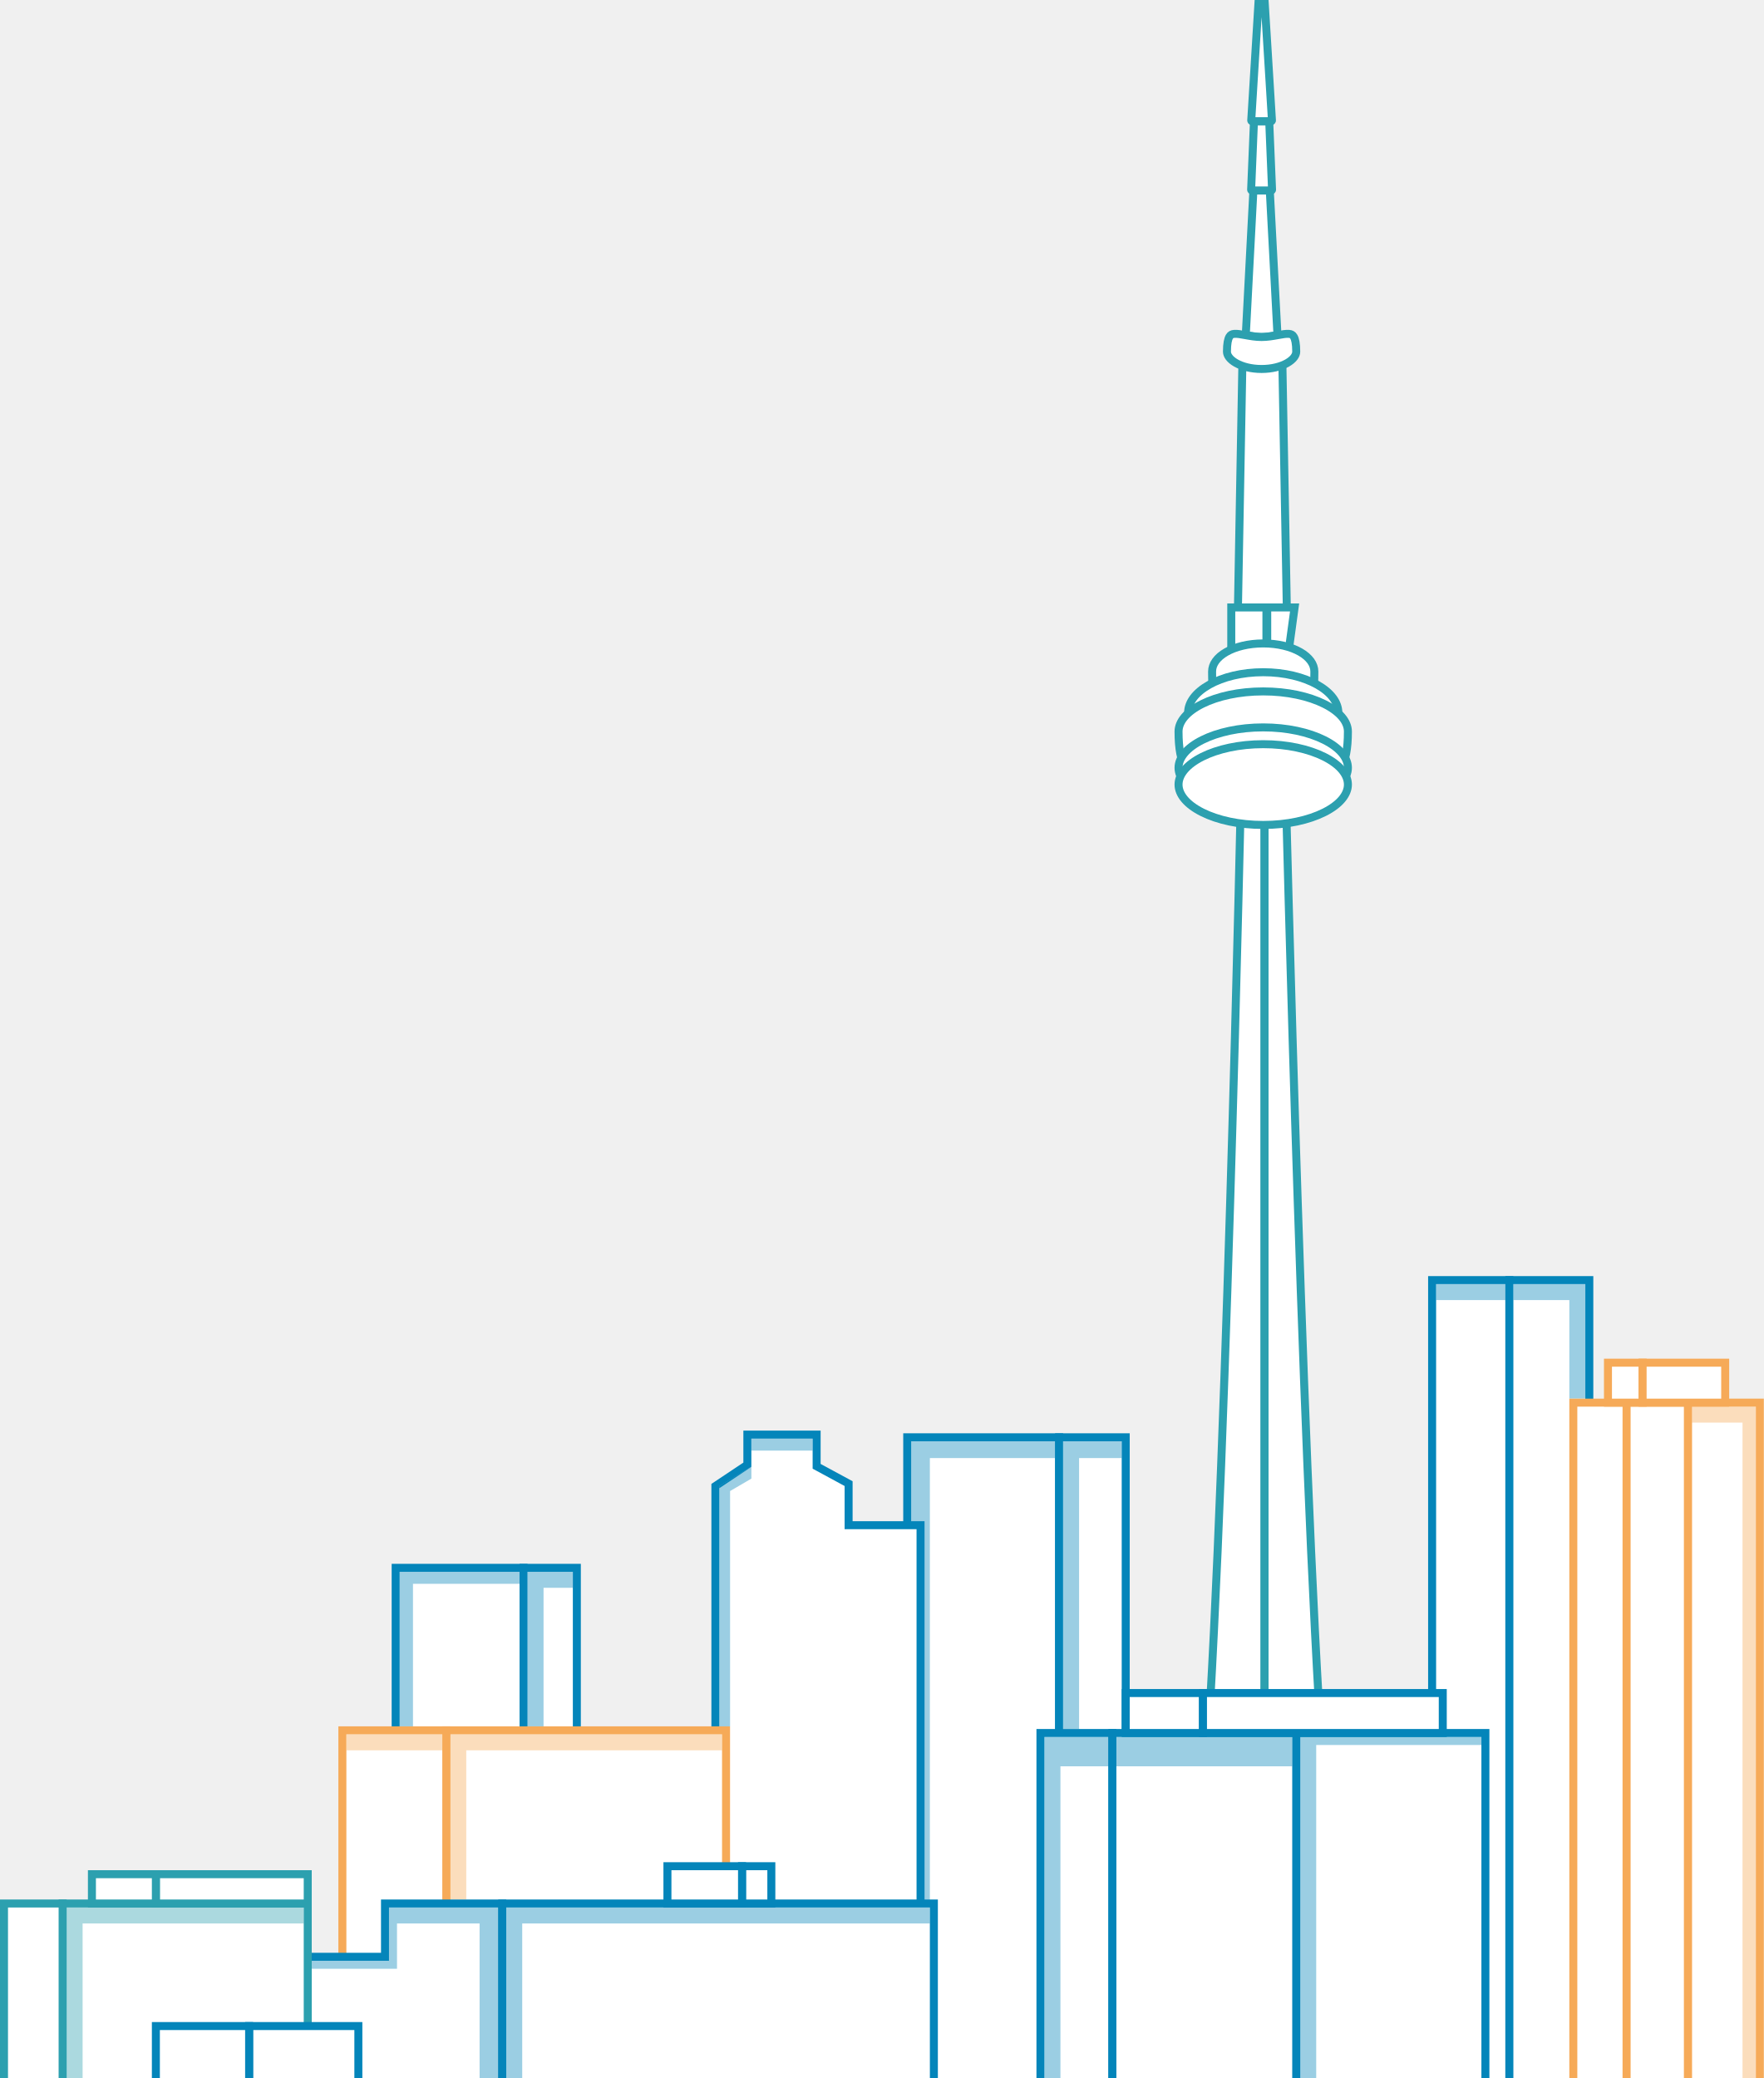
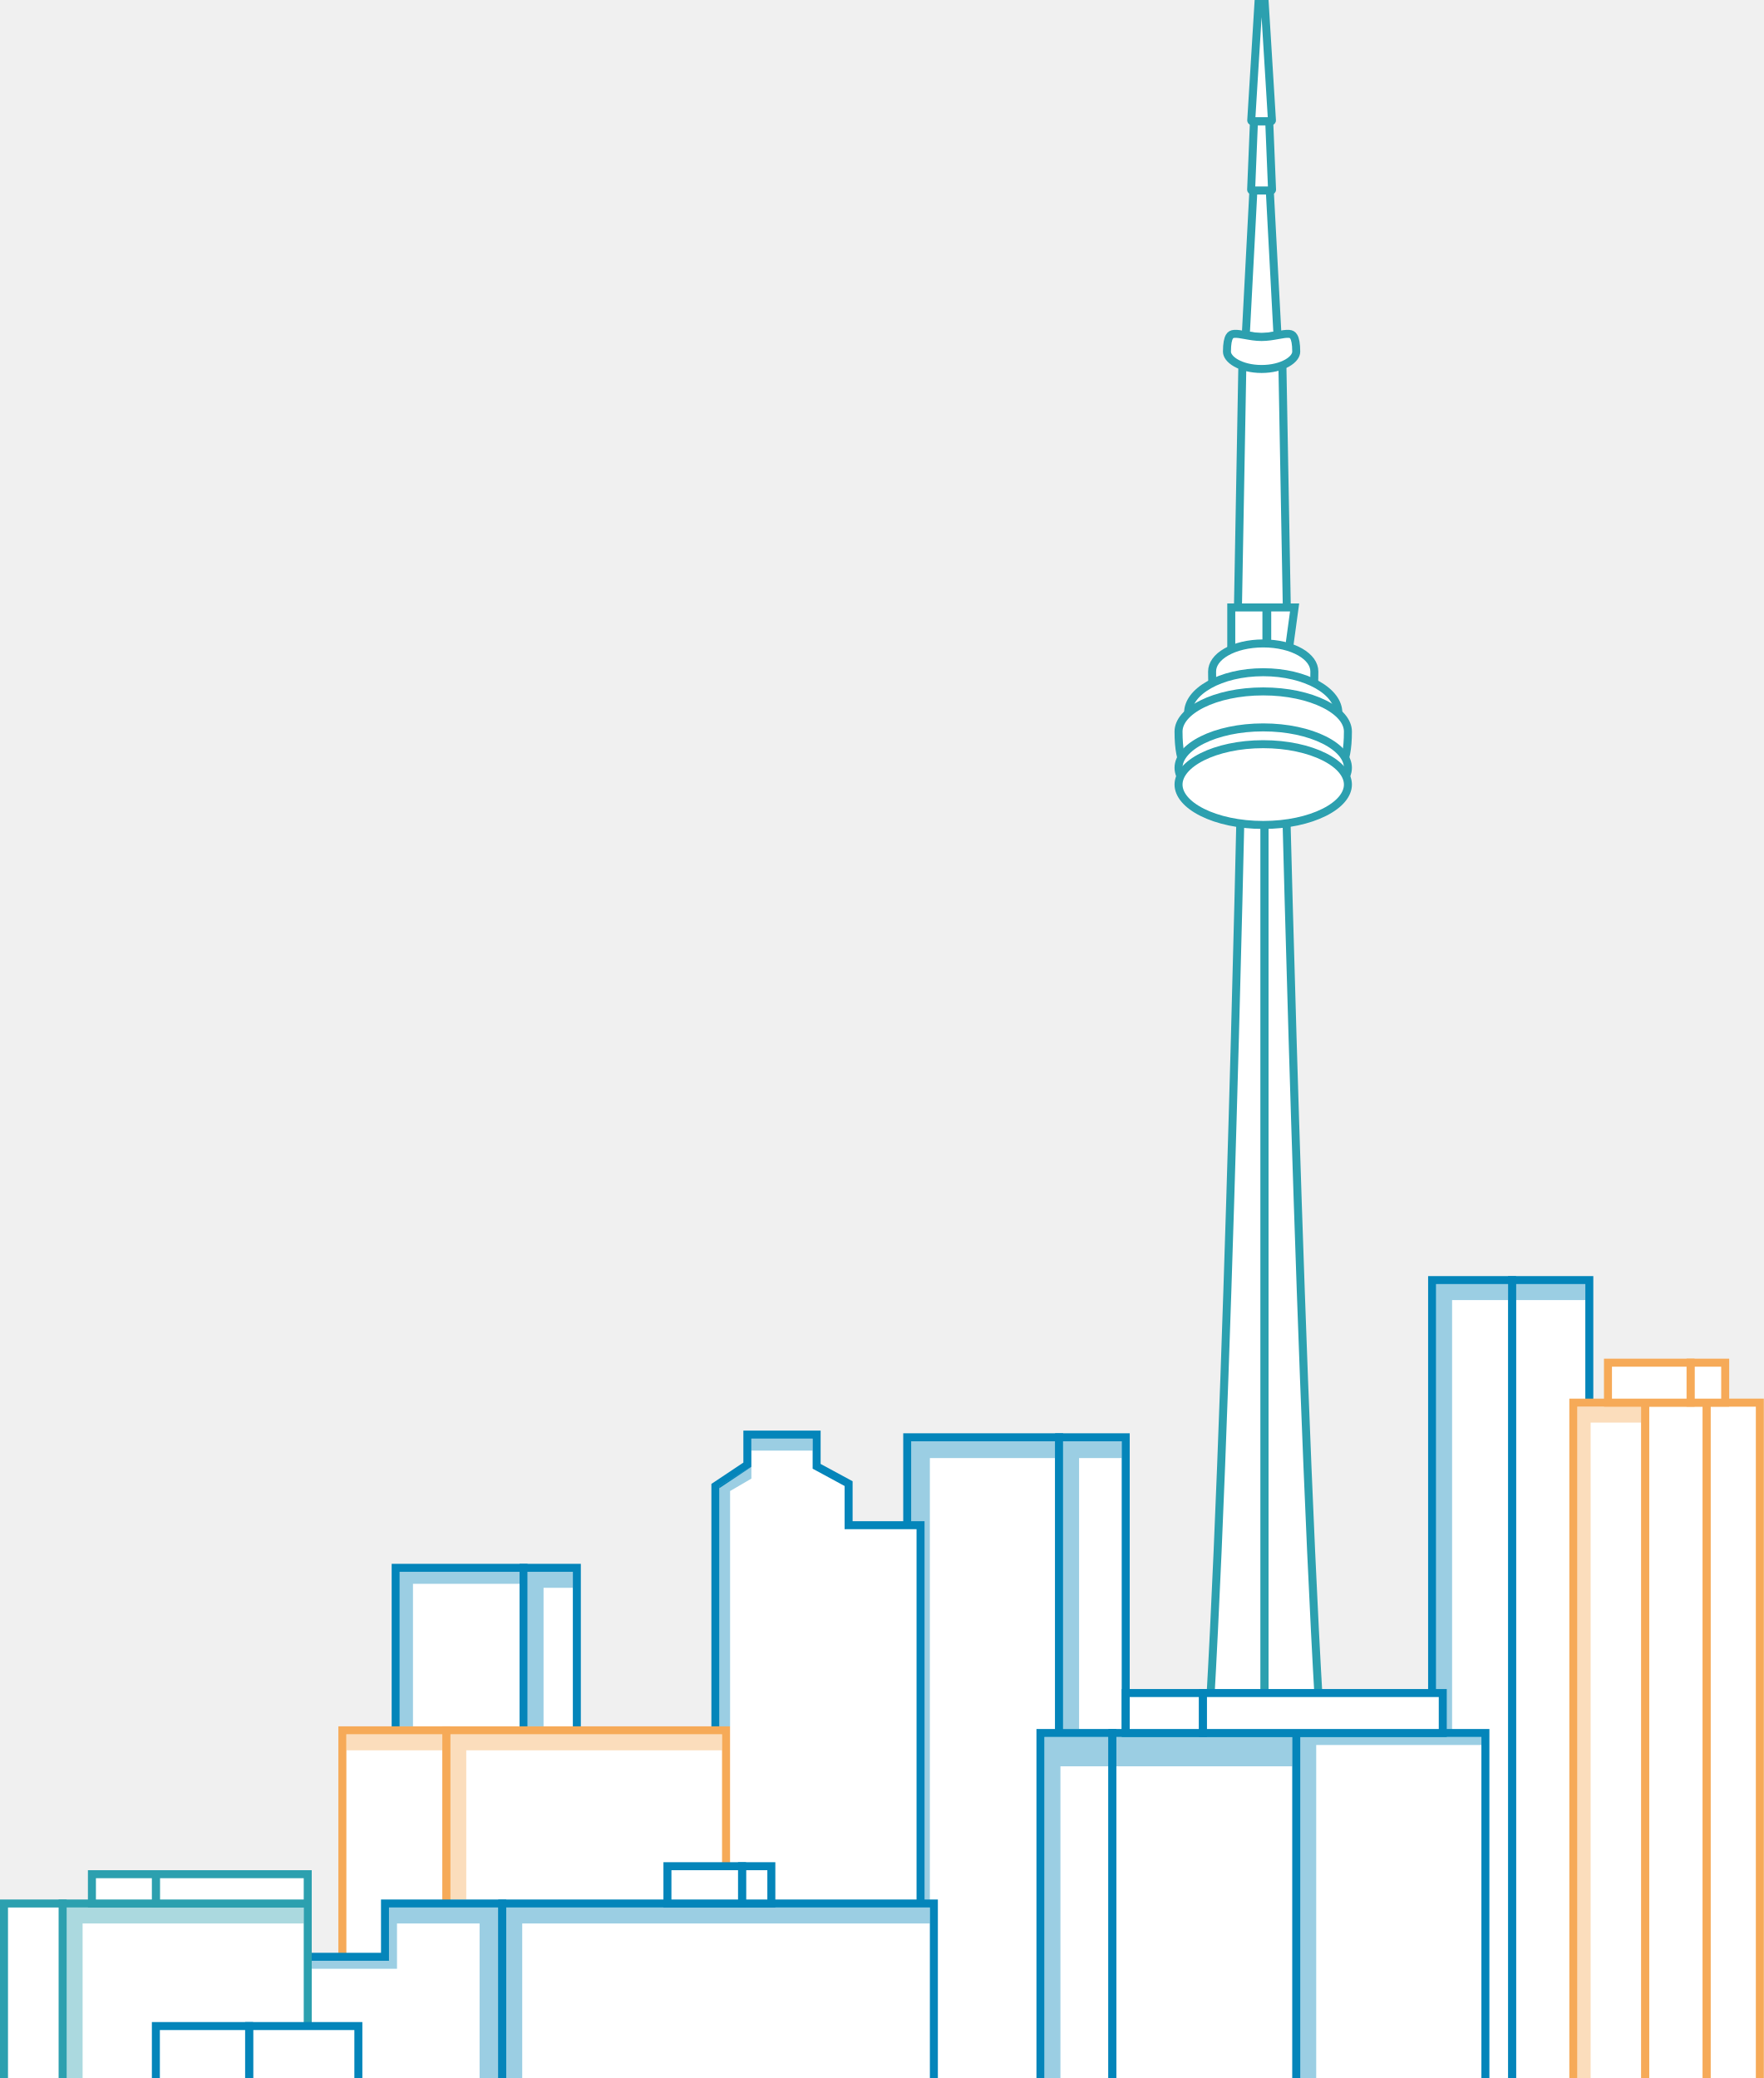
<svg xmlns="http://www.w3.org/2000/svg" width="662" height="780" viewBox="0 0 662 780" fill="none">
  <g clip-path="url(#clip0)">
    <path d="M397.5 539.5H340.5V781.5H397.5V539.5Z" fill="white" stroke="#0485BA" stroke-width="3" />
    <path opacity="0.4" fill-rule="evenodd" clip-rule="evenodd" d="M396 541H349H342V547.303V780H349V547.303H396V541Z" fill="#0485BA" />
    <rect x="-1.5" y="1.5" width="48" height="193" transform="matrix(-1 0 0 1 195 587)" fill="white" stroke="#0485BA" stroke-width="3" />
-     <path d="M566.5 480.5H537.5V781.5H566.5V480.5Z" fill="white" stroke="#0485BA" stroke-width="3" />
-     <rect x="-1.5" y="1.5" width="30" height="301" transform="matrix(-1 0 0 1 595 479)" fill="white" stroke="#0485BA" stroke-width="3" />
-     <path opacity="0.4" fill-rule="evenodd" clip-rule="evenodd" d="M589 482H595V488V525H589V488H568V482H589Z" fill="#0485BA" />
-     <rect opacity="0.4" width="26" height="6" transform="matrix(-1 0 0 1 565 482)" fill="#0485BA" />
+     <path d="M567.5 480.5H596.5V781.5H567.5V480.5Z" fill="white" stroke="#0485BA" stroke-width="3" />
+     <rect x="537.5" y="480.5" width="30" height="301" fill="white" stroke="#0485BA" stroke-width="3" />
+     <path opacity="0.4" fill-rule="evenodd" clip-rule="evenodd" d="M545 482H539V488V655H545V488H566V482H545Z" fill="#0485BA" />
+     <rect opacity="0.4" x="569" y="482" width="26" height="6" fill="#0485BA" />
    <g opacity="0.566">
      <mask id="path-8-inside-1" fill="white">
-         <path d="M575.5 460.452V478.548V460.452Z" />
+         <path d="M558.5 460.452V478.548V460.452Z" />
      </mask>
-       <path d="M575.5 460.452V478.548V460.452Z" fill="#C5DBE8" />
-       <path d="M578.2 460.452V478.548H572.8V460.452H578.2Z" fill="white" mask="url(#path-8-inside-1)" />
+       <path d="M558.5 460.452V478.548V460.452Z" fill="#C5DBE8" />
+       <path d="M555.8 460.452V478.548H561.2V460.452H555.8Z" fill="white" mask="url(#path-8-inside-1)" />
    </g>
-     <rect x="-1.5" y="1.5" width="27" height="255" transform="matrix(-1 0 0 1 659 525)" fill="white" stroke="#F6AA58" stroke-width="3" />
-     <path opacity="0.4" fill-rule="evenodd" clip-rule="evenodd" d="M654 528H659V534V780H654V534H635V528H654Z" fill="#F6AA58" />
-     <rect x="-1.5" y="1.5" width="20" height="255" transform="matrix(-1 0 0 1 609 525)" fill="white" stroke="#F6AA58" stroke-width="3" />
-     <rect x="-1.5" y="1.5" width="23" height="255" transform="matrix(-1 0 0 1 632 525)" fill="white" stroke="#F6AA58" stroke-width="3" />
-     <rect x="-1.5" y="1.5" width="13" height="15" transform="matrix(-1 0 0 1 615 510)" fill="white" stroke="#F6AA58" stroke-width="3" />
-     <rect x="-1.5" y="1.5" width="31" height="15" transform="matrix(-1 0 0 1 646 510)" fill="white" stroke="#F6AA58" stroke-width="3" />
+     <rect x="590.5" y="526.5" width="27" height="255" fill="white" stroke="#F6AA58" stroke-width="3" />
+     <path opacity="0.4" fill-rule="evenodd" clip-rule="evenodd" d="M597 528H592V534V780H597V534H616V528H597Z" fill="#F6AA58" />
+     <rect x="640.5" y="526.5" width="20" height="255" fill="white" stroke="#F6AA58" stroke-width="3" />
+     <rect x="617.5" y="526.5" width="23" height="255" fill="white" stroke="#F6AA58" stroke-width="3" />
+     <rect x="634.5" y="511.5" width="13" height="15" fill="white" stroke="#F6AA58" stroke-width="3" />
+     <rect x="603.5" y="511.5" width="31" height="15" fill="white" stroke="#F6AA58" stroke-width="3" />
    <g opacity="0.566">
      <mask id="path-16-inside-2" fill="white">
        <path d="M432.5 519.452V537.548V519.452Z" />
      </mask>
      <path d="M432.5 519.452V537.548V519.452Z" fill="#C5DBE8" />
      <path d="M435.2 519.452V537.548H429.8V519.452H435.2Z" fill="white" mask="url(#path-16-inside-2)" />
    </g>
    <path d="M306.5 549.5V538.5H280.5V549V549.803L279.832 550.248L268.5 557.803V571.242V781.5H345.5V572.5H320H318.5V571V556.893L307.286 550.819L306.5 550.393V549.5Z" fill="white" stroke="#0485BA" stroke-width="3" />
    <rect x="-1.5" y="1.5" width="20" height="193" transform="matrix(-1 0 0 1 215 587)" fill="white" stroke="#0485BA" stroke-width="3" />
    <rect x="-1.5" y="1.5" width="105" height="132" transform="matrix(-1 0 0 1 271 648)" fill="white" stroke="#F6AA58" stroke-width="3" />
    <path opacity="0.4" fill-rule="evenodd" clip-rule="evenodd" d="M215 590H204H198V596V647.998H204V596H215V590Z" fill="#0485BA" />
    <rect x="-1.5" y="1.5" width="39" height="132" transform="matrix(-1 0 0 1 166 648)" fill="white" stroke="#F6AA58" stroke-width="3" />
    <path opacity="0.4" d="M166 651H130V657H166V651Z" fill="#F6AA58" />
    <path opacity="0.4" fill-rule="evenodd" clip-rule="evenodd" d="M169 713V657V651H175H271V657H175V713H169Z" fill="#F6AA58" />
-     <path d="M483.064 233.548L481.32 137.5H466.273L464.528 233.548H483.064Z" fill="white" stroke="#2CA0AF" stroke-width="3" />
+     <path d="M483.064 233.548L481.319 137.5H466.272L464.527 233.548H483.064Z" fill="white" stroke="#2CA0AF" stroke-width="3" />
    <rect x="-1.5" y="1.5" width="13.194" height="16.81" transform="matrix(-1 0 0 1 473.812 226.512)" fill="white" stroke="#2CA0AF" stroke-width="3" />
-     <path d="M483.6 244.822L485.89 228.012H475.614V244.822H483.6Z" fill="white" stroke="#2CA0AF" stroke-width="3" />
-     <path d="M454.922 252.071C454.922 259.142 455.501 263.77 456.475 266.764C457.431 269.705 458.701 270.891 460.031 271.414C461.499 271.99 463.365 271.907 465.857 271.567C466.349 271.5 466.865 271.423 467.399 271.343C469.435 271.038 471.743 270.693 474.114 270.693C476.484 270.693 478.792 271.038 480.829 271.343C481.363 271.423 481.878 271.5 482.371 271.567C484.862 271.907 486.729 271.99 488.197 271.414C489.527 270.891 490.797 269.705 491.753 266.764C492.726 263.77 493.306 259.142 493.306 252.071C493.306 249.348 491.491 246.746 487.999 244.745C484.528 242.755 479.625 241.519 474.114 241.519C468.603 241.519 463.7 242.755 460.228 244.745C456.736 246.746 454.922 249.348 454.922 252.071Z" fill="white" stroke="#2CA0AF" stroke-width="3" />
+     <path d="M483.599 244.822L485.89 228.012H475.613V244.822H483.599Z" fill="white" stroke="#2CA0AF" stroke-width="3" />
+     <path d="M454.921 252.071C454.921 259.142 455.501 263.77 456.474 266.764C457.43 269.705 458.701 270.891 460.031 271.414C461.498 271.99 463.365 271.907 465.856 271.567C466.349 271.5 466.864 271.423 467.398 271.343C469.435 271.038 471.743 270.693 474.113 270.693C476.484 270.693 478.792 271.038 480.828 271.343C481.362 271.423 481.878 271.5 482.37 271.567C484.862 271.907 486.728 271.99 488.196 271.414C489.526 270.891 490.796 269.705 491.753 266.764C492.726 263.77 493.305 259.142 493.305 252.071C493.305 249.348 491.491 246.746 487.999 244.745C484.527 242.755 479.624 241.519 474.113 241.519C468.602 241.519 463.699 242.755 460.228 244.745C456.736 246.746 454.921 249.348 454.921 252.071Z" fill="white" stroke="#2CA0AF" stroke-width="3" />
    <path d="M445.925 267.482C445.925 271.297 448.698 275.059 453.855 277.953C458.964 280.82 466.123 282.64 474.113 282.64C482.103 282.64 489.263 280.82 494.372 277.953C499.529 275.059 502.302 271.297 502.302 267.482C502.302 263.666 499.529 259.905 494.372 257.011C489.263 254.144 482.103 252.324 474.113 252.324C466.123 252.324 458.964 254.144 453.855 257.011C448.698 259.905 445.925 263.666 445.925 267.482Z" fill="white" stroke="#2CA0AF" stroke-width="3" />
    <path d="M442.327 274.585C442.327 281.263 443.257 285.346 444.73 287.813C446.128 290.154 448.104 291.183 450.764 291.518C453.539 291.868 456.917 291.442 460.948 290.874C461.168 290.843 461.389 290.812 461.613 290.78C465.405 290.244 469.655 289.644 474.113 289.644C478.572 289.644 482.822 290.244 486.614 290.78C486.838 290.812 487.059 290.843 487.279 290.874C491.31 291.442 494.688 291.868 497.463 291.518C500.123 291.183 502.099 290.154 503.497 287.813C504.97 285.346 505.9 281.263 505.9 274.585C505.9 270.891 502.85 267.139 496.983 264.22C491.208 261.347 483.124 259.527 474.113 259.527C465.103 259.527 457.019 261.347 451.244 264.22C445.377 267.139 442.327 270.891 442.327 274.585Z" fill="white" stroke="#2CA0AF" stroke-width="3" />
    <path d="M433.462 781.483C434.692 779.444 436.303 775.886 438.137 769.629C441.945 756.639 446.791 731.751 451.068 684.019C455.346 636.267 459.058 537.858 461.7 451.436C463.022 408.214 464.076 367.974 464.8 338.54C465.162 323.823 465.441 311.807 465.63 303.47C465.725 299.302 465.797 296.053 465.845 293.846C465.861 293.087 465.875 292.451 465.886 291.943H474.613V781.483H433.462Z" fill="white" stroke="#2CA0AF" stroke-width="3" />
    <path d="M515.764 781.483C514.535 779.444 512.924 775.886 511.089 769.629C507.281 756.639 502.435 731.751 498.159 684.019C493.881 636.269 489.944 537.863 487.077 451.44C485.643 408.218 484.476 367.979 483.668 338.544C483.263 323.827 482.949 311.811 482.735 303.474C482.629 299.306 482.547 296.057 482.492 293.851C482.473 293.089 482.458 292.451 482.445 291.943H474.613V781.483H515.764Z" fill="white" stroke="#2CA0AF" stroke-width="3" />
    <path d="M442.327 288.192C442.327 291.918 445.384 295.695 451.247 298.63C457.022 301.519 465.104 303.35 474.113 303.35C483.123 303.35 491.205 301.519 496.98 298.63C502.843 295.695 505.9 291.918 505.9 288.192C505.9 284.466 502.843 280.689 496.98 277.754C491.205 274.865 483.123 273.034 474.113 273.034C465.104 273.034 457.022 274.865 451.247 277.754C445.384 280.689 442.327 284.466 442.327 288.192Z" fill="white" stroke="#2CA0AF" stroke-width="3" />
    <path d="M442.327 294.495C442.327 298.221 445.384 301.998 451.247 304.933C457.022 307.822 465.104 309.653 474.113 309.653C483.123 309.653 491.205 307.822 496.98 304.933C502.843 301.998 505.9 298.221 505.9 294.495C505.9 290.769 502.843 286.992 496.98 284.057C491.205 281.168 483.123 279.337 474.113 279.337C465.104 279.337 457.022 281.168 451.247 284.057C445.384 286.992 442.327 290.769 442.327 294.495Z" fill="white" stroke="#2CA0AF" stroke-width="3" />
    <path d="M479.462 125.767L476.577 71.5H470.423L467.567 125.767C467.995 125.844 468.505 125.931 469.053 126.019C470.622 126.269 472.393 126.5 473.515 126.5C474.636 126.5 476.407 126.269 477.976 126.019C478.524 125.931 479.033 125.844 479.462 125.767Z" fill="white" stroke="#2CA0AF" stroke-width="3" />
    <path d="M477.424 71.188L476.362 45.5H470.638L469.576 71.188C469.569 71.358 469.705 71.5 469.876 71.5H477.124C477.294 71.5 477.431 71.358 477.424 71.188Z" fill="white" stroke="#2CA0AF" stroke-width="3" />
    <path d="M477.385 45.182L474.698 1.5H472.301L469.615 45.182C469.604 45.354 469.741 45.5 469.914 45.5H477.086C477.259 45.5 477.396 45.354 477.385 45.182Z" fill="white" stroke="#2CA0AF" stroke-width="3" />
    <path d="M460.5 132C460.5 128.942 460.898 127.278 461.411 126.392C461.648 125.982 461.902 125.753 462.161 125.608C462.431 125.456 462.788 125.351 463.285 125.315C464.35 125.237 465.687 125.481 467.506 125.814C469.242 126.132 471.297 126.5 473.5 126.5C475.703 126.5 477.758 126.132 479.494 125.814C481.313 125.481 482.65 125.237 483.715 125.315C484.212 125.351 484.569 125.456 484.839 125.608C485.098 125.753 485.352 125.982 485.589 126.392C486.102 127.278 486.5 128.942 486.5 132C486.5 133.319 485.484 134.919 483.085 136.277C480.747 137.602 477.385 138.5 473.5 138.5C469.615 138.5 466.253 137.602 463.915 136.277C461.516 134.919 460.5 133.319 460.5 132Z" fill="white" stroke="#2CA0AF" stroke-width="3" />
    <rect x="-1.5" y="1.5" width="25" height="242" transform="matrix(-1 0 0 1 421 538)" fill="white" stroke="#0485BA" stroke-width="3" />
    <path opacity="0.4" fill-rule="evenodd" clip-rule="evenodd" d="M421 541H405H399V547.303V649H405V547.303H421V541Z" fill="#0485BA" />
    <path d="M143 734.5H115.5V781.5H188.5V714.5H144.5V733V734.5H143Z" fill="white" stroke="#0485BA" stroke-width="3" />
    <rect x="-1.5" y="1.5" width="162" height="67" transform="matrix(-1 0 0 1 349 713)" fill="white" stroke="#0485BA" stroke-width="3" />
    <path opacity="0.4" fill-rule="evenodd" clip-rule="evenodd" d="M349 716H196H190V722V780H196V722H349V716Z" fill="#0485BA" />
    <path opacity="0.4" fill-rule="evenodd" clip-rule="evenodd" d="M149 716H180H187V722V780H180V722H149V736V739H146H117V736H146V722V716H149Z" fill="#0485BA" />
    <path d="M289.5 714.5V700.5H278.5V714.5H289.5Z" fill="white" stroke="#0485BA" stroke-width="3" />
    <path d="M278.5 714.5V700.5H250.5V714.5H278.5Z" fill="white" stroke="#0485BA" stroke-width="3" />
    <rect x="-1.5" y="1.5" width="92" height="67" transform="matrix(-1 0 0 1 114 713)" fill="white" stroke="#2CA0AF" stroke-width="3" />
    <path opacity="0.4" fill-rule="evenodd" clip-rule="evenodd" d="M114 716H31H25V722V780H31V722H114V716Z" fill="#2CA0AF" />
    <rect x="-1.5" y="1.5" width="22" height="67" transform="matrix(-1 0 0 1 22 713)" fill="white" stroke="#2CA0AF" stroke-width="3" />
    <path d="M115.5 714.5V703.5H58.5V714.5H115.5Z" fill="white" stroke="#2CA0AF" stroke-width="3" />
    <path d="M58.5 714.5V703.5H34.5V714.5H58.5Z" fill="white" stroke="#2CA0AF" stroke-width="3" />
    <path d="M134.5 781.5V760.5H93.5V781.5H134.5Z" fill="white" stroke="#0485BA" stroke-width="3" />
    <path d="M93.5 781.5V760.5H58.5V781.5H93.5Z" fill="white" stroke="#0485BA" stroke-width="3" />
    <rect x="-1.5" y="1.5" width="71" height="131" transform="matrix(-1 0 0 1 556 649)" fill="white" stroke="#0485BA" stroke-width="3" />
    <rect x="-1.5" y="1.5" width="27" height="131" transform="matrix(-1 0 0 1 416 649)" fill="white" stroke="#0485BA" stroke-width="3" />
    <rect x="-1.5" y="1.5" width="69" height="131" transform="matrix(-1 0 0 1 485 649)" fill="white" stroke="#0485BA" stroke-width="3" />
    <path opacity="0.4" d="M305 540H282V544.502H305V540Z" fill="#0485BA" />
    <g opacity="0.4">
      <mask id="path-58-inside-3" fill="white">
        <path fill-rule="evenodd" clip-rule="evenodd" d="M282 555V550.5L270 557.78V558V562V648H274V559.667L282 555Z" />
      </mask>
      <path fill-rule="evenodd" clip-rule="evenodd" d="M282 555V550.5L270 557.78V558V562V648H274V559.667L282 555Z" fill="#C5DBE8" />
      <path d="M282 550.5L280.444 547.935L285 545.171V550.5H282ZM282 555H285V556.723L283.512 557.591L282 555ZM270 557.78H267V556.091L268.444 555.215L270 557.78ZM270 648V651H267V648H270ZM274 648H277V651H274V648ZM274 559.667H271V557.944L272.488 557.075L274 559.667ZM285 550.5V555H279V550.5H285ZM268.444 555.215L280.444 547.935L283.556 553.065L271.556 560.345L268.444 555.215ZM267 558V557.78H273V558H267ZM273 558V562H267V558H273ZM273 562V648H267V562H273ZM270 645H274V651H270V645ZM271 648V559.667H277V648H271ZM283.512 557.591L275.512 562.258L272.488 557.075L280.488 552.409L283.512 557.591Z" fill="#0485BA" mask="url(#path-58-inside-3)" />
    </g>
    <rect x="-1.5" y="1.5" width="29" height="15" transform="matrix(-1 0 0 1 450 634)" fill="white" stroke="#0485BA" stroke-width="3" />
    <rect x="-1.5" y="1.5" width="90" height="15" transform="matrix(-1 0 0 1 540 634)" fill="white" stroke="#0485BA" stroke-width="3" />
    <path opacity="0.4" fill-rule="evenodd" clip-rule="evenodd" d="M494 652H488V655V780H494V655H556V652H494Z" fill="#0485BA" />
    <path opacity="0.4" fill-rule="evenodd" clip-rule="evenodd" d="M392 652H398H458H485V663H458H398V780H392V663V652Z" fill="#0485BA" />
    <path opacity="0.4" fill-rule="evenodd" clip-rule="evenodd" d="M195 590H155H150V594.502V648H155V594.502H195V590Z" fill="#0485BA" />
  </g>
  <defs>
    <clipPath id="clip0">
      <rect width="662" height="780" fill="white" />
    </clipPath>
  </defs>
</svg>
